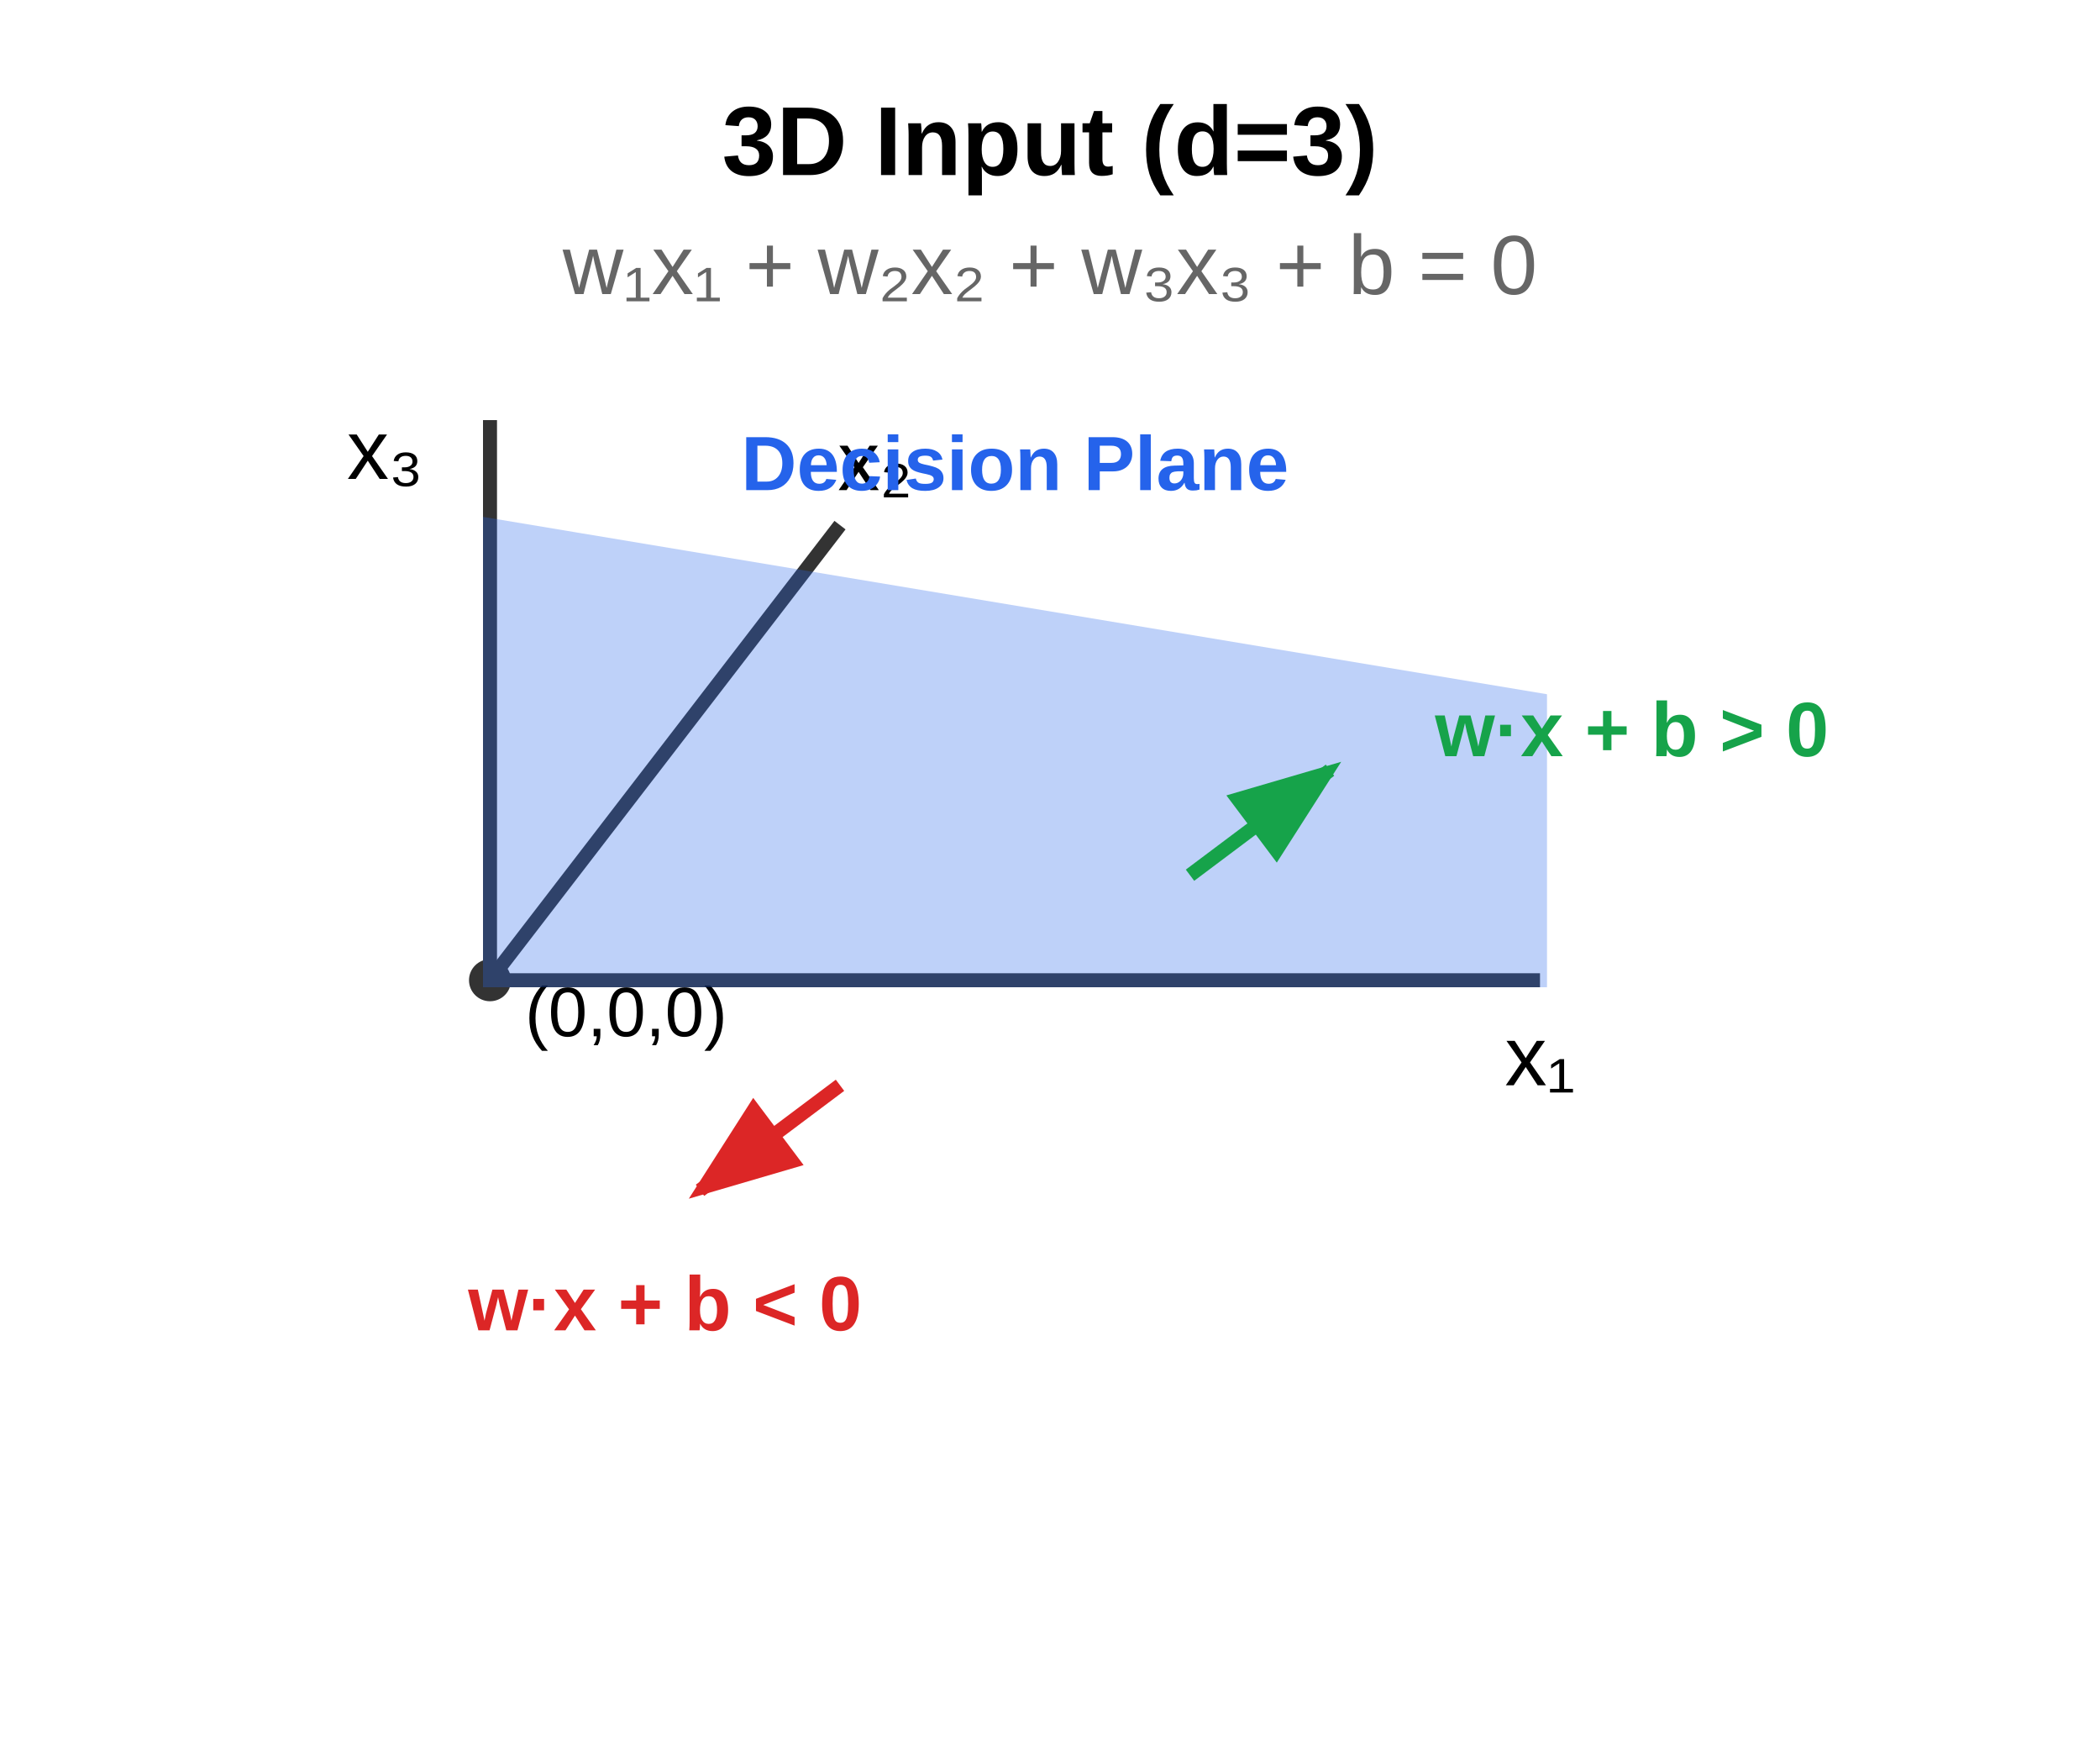
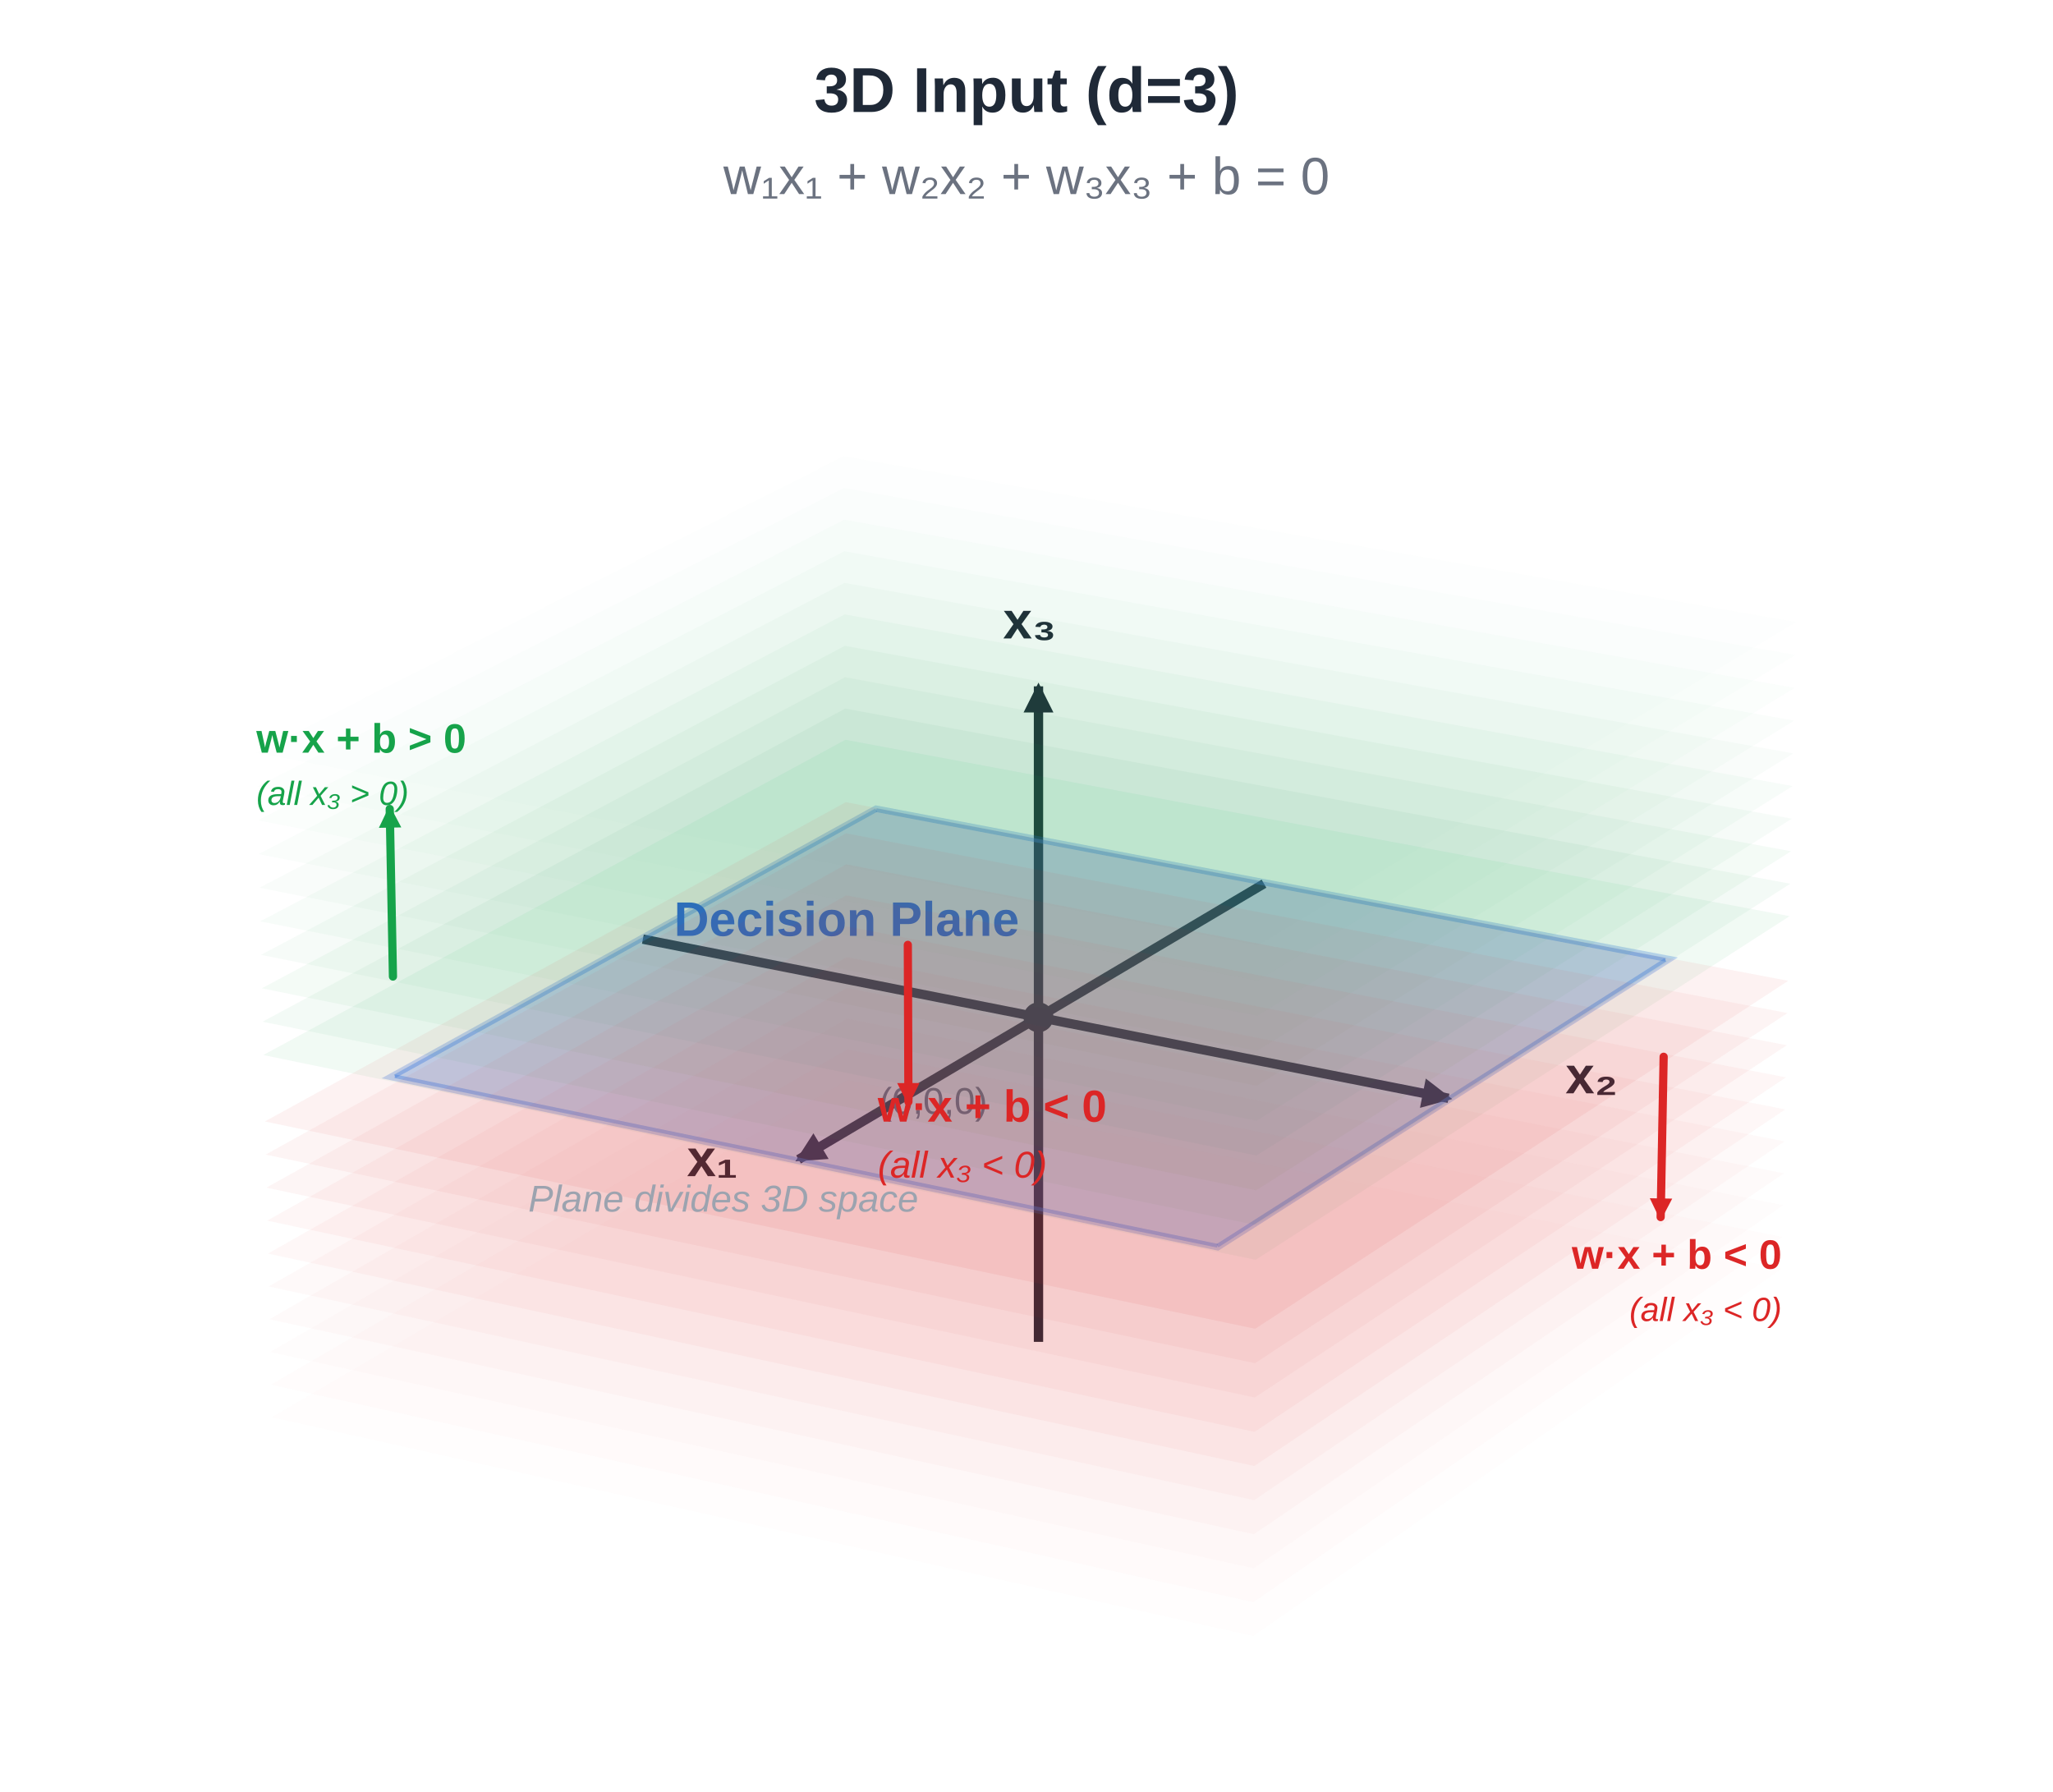
- <svg xmlns="http://www.w3.org/2000/svg" width="300" height="250">
+ <svg xmlns="http://www.w3.org/2000/svg" width="550" height="480">
  <defs>
-     <marker id="arrow-green" markerWidth="8" markerHeight="8" refX="7" refY="3" orient="auto">
-       <polygon points="0 0, 8 3, 0 6" fill="#16a34a" />
+     <marker id="axisArrow" markerWidth="8" markerHeight="8" refX="7" refY="4" orient="auto" markerUnits="userSpaceOnUse">
+       <path d="M 0,0 L 8,4 L 0,8 Z" fill="#1f2937" />
    </marker>
-     <marker id="arrow-red" markerWidth="8" markerHeight="8" refX="7" refY="3" orient="auto">
-       <polygon points="0 0, 8 3, 0 6" fill="#dc2626" />
+     <marker id="arrow-green" markerWidth="6" markerHeight="6" refX="5" refY="3" orient="auto" markerUnits="userSpaceOnUse">
+       <path d="M 0,0 L 6,3 L 0,6 Z" fill="#16a34a" />
    </marker>
+     <marker id="arrow-red" markerWidth="6" markerHeight="6" refX="5" refY="3" orient="auto" markerUnits="userSpaceOnUse">
+       <path d="M 0,0 L 6,3 L 0,6 Z" fill="#dc2626" />
+     </marker>
+     <linearGradient id="greenGradient" x1="0%" y1="0%" x2="0%" y2="100%">
+       <stop offset="0%" style="stop-color:#16a34a;stop-opacity:0.4" />
+       <stop offset="100%" style="stop-color:#ffffff;stop-opacity:0" />
+     </linearGradient>
+     <linearGradient id="redGradient" x1="0%" y1="0%" x2="0%" y2="100%">
+       <stop offset="0%" style="stop-color:#dc2626;stop-opacity:0.4" />
+       <stop offset="100%" style="stop-color:#ffffff;stop-opacity:0" />
+     </linearGradient>
  </defs>
-   <text x="150" y="25" font-family="Arial" font-size="14" font-weight="bold" text-anchor="middle">3D Input (d=3)</text>
-   <text x="150" y="42" font-family="Arial" font-size="12" text-anchor="middle" fill="#666">w₁x₁ + w₂x₂ + w₃x₃ + b = 0</text>
-   <g transform="translate(20, 60)">
-     <line x1="50" y1="80" x2="200" y2="80" stroke="#333" stroke-width="2" />
-     <text x="200" y="95" font-family="Arial" font-size="12" text-anchor="middle">x₁</text>
-     <line x1="50" y1="80" x2="100" y2="15" stroke="#333" stroke-width="2" />
-     <text x="105" y="10" font-family="Arial" font-size="12" text-anchor="middle">x₂</text>
-     <line x1="50" y1="80" x2="50" y2="0" stroke="#333" stroke-width="2" />
-     <text x="35" y="5" font-family="Arial" font-size="12" text-anchor="middle" dominant-baseline="middle">x₃</text>
-     <circle cx="50" cy="80" r="3" fill="#333" />
-     <text x="55" y="88" font-family="Arial" font-size="10">(0,0,0)</text>
-     <polygon points="50,80 200,80 200,40 50,15" fill="#2563eb" opacity="0.3" stroke="#2563eb" stroke-width="2" />
-     <text x="125" y="10" font-family="Arial" font-size="11" font-weight="bold" fill="#2563eb" text-anchor="middle">Decision Plane</text>
-     <path d="M 150 65 L 170 50" stroke="#16a34a" stroke-width="2" fill="none" marker-end="url(#arrow-green)" />
-     <text x="185" y="48" font-family="Arial" font-size="11" font-weight="bold" fill="#16a34a" text-anchor="start">w·x + b &gt; 0</text>
-     <path d="M 100 95 L 80 110" stroke="#dc2626" stroke-width="2" fill="none" marker-end="url(#arrow-red)" />
-     <text x="75" y="130" font-family="Arial" font-size="11" font-weight="bold" fill="#dc2626" text-anchor="middle">w·x + b &lt; 0</text>
-   </g>
+   <text x="275.0" y="30" font-family="Arial, sans-serif" font-size="17" font-weight="bold" text-anchor="middle" fill="#1f2937">3D Input (d=3)</text>
+   <text x="275.0" y="52" font-family="Arial, sans-serif" font-size="14" text-anchor="middle" fill="#6b7280">w₁x₁ + w₂x₂ + w₃x₃ + b = 0</text>
+   <line x1="338.624" y1="236.725" x2="213.934" y2="310.591" stroke="#1f2937" stroke-width="2.5" marker-end="url(#axisArrow)" />
+   <text x="184.036" y="315.063" font-family="Arial, sans-serif" font-size="14" font-weight="bold" fill="#1f2937">x₁</text>
+   <line x1="172.227" y1="251.585" x2="388.059" y2="294.204" stroke="#1f2937" stroke-width="2.5" marker-end="url(#axisArrow)" />
+   <text x="419.387" y="292.884" font-family="Arial, sans-serif" font-size="14" font-weight="bold" fill="#1f2937">x₂</text>
+   <line x1="278.212" y1="359.456" x2="278.212" y2="183.853" stroke="#1f2937" stroke-width="2.5" marker-end="url(#axisArrow)" />
+   <text x="268.713" y="171.033" font-family="Arial, sans-serif" font-size="14" font-weight="bold" fill="#1f2937">x₃</text>
+   <circle cx="278.212" cy="272.513" r="4" fill="#1f2937" />
+   <text x="235.635" y="298.381" font-family="Arial, sans-serif" font-size="10" fill="#6b7280" font-weight="500">(0,0,0)</text>
+   <polygon points="234.741,217.026 105.786,288.315 326.152,333.705 446.177,257.12" fill="#2563eb" opacity="0.25" stroke="#2563eb" stroke-width="2.5" />
+   <line x1="234.741" y1="217.026" x2="446.177" y2="257.12" stroke="#3b82f6" stroke-width="1" opacity="0.4" />
+   <line x1="234.741" y1="217.026" x2="105.786" y2="288.315" stroke="#3b82f6" stroke-width="1" opacity="0.4" />
+   <line x1="105.786" y1="288.315" x2="326.152" y2="333.705" stroke="#3b82f6" stroke-width="1" opacity="0.4" />
+   <line x1="446.177" y1="257.12" x2="326.152" y2="333.705" stroke="#3b82f6" stroke-width="1" opacity="0.4" />
+   <text x="226.809" y="250.703" font-family="Arial, sans-serif" font-size="13" font-weight="600" fill="#2563eb" text-anchor="middle">Decision Plane</text>
+   <polygon points="226.481,198.182 70.544,282.616 336.398,337.448 479.444,245.419" fill="#16a34a" opacity="0.06" stroke="none" />
+   <polygon points="226.434,189.805 70.337,273.689 336.458,328.169 479.638,236.733" fill="#16a34a" opacity="0.054" stroke="none" />
+   <polygon points="226.386,181.413 70.13,264.743 336.519,318.871 479.832,228.03" fill="#16a34a" opacity="0.048" stroke="none" />
+   <polygon points="226.338,173.005 69.923,255.781 336.58,309.554 480.027,219.31" fill="#16a34a" opacity="0.042" stroke="none" />
+   <polygon points="226.29,164.582 69.715,246.8 336.641,300.217 480.222,210.574" fill="#16a34a" opacity="0.036" stroke="none" />
+   <polygon points="226.241,156.143 69.507,237.801 336.702,290.861 480.417,201.82" fill="#16a34a" opacity="0.03" stroke="none" />
+   <polygon points="226.193,147.688 69.298,228.784 336.763,281.486 480.613,193.05" fill="#16a34a" opacity="0.024" stroke="none" />
+   <polygon points="226.145,139.218 69.089,219.75 336.824,272.09 480.809,184.262" fill="#16a34a" opacity="0.018" stroke="none" />
+   <polygon points="226.096,130.731 68.88,210.697 336.886,262.675 481.006,175.458" fill="#16a34a" opacity="0.012" stroke="none" />
+   <polygon points="226.048,122.229 68.67,201.626 336.947,253.24 481.203,166.636" fill="#16a34a" opacity="0.01" stroke="none" />
+   <path d="M 105.272,261.594 L 104.409,216.705" stroke="#16a34a" stroke-width="2.2" fill="none" marker-end="url(#arrow-green)" stroke-linecap="round" />
+   <text x="68.67" y="201.626" font-family="Arial, sans-serif" font-size="11" font-weight="600" fill="#16a34a">w·x + b &gt; 0</text>
+   <text x="68.67" y="215.626" font-family="Arial, sans-serif" font-size="9" fill="#16a34a" font-style="italic">(all x₃ &gt; 0)</text>
+   <polygon points="226.577,214.889 70.956,300.417 336.277,355.947 479.057,262.742" fill="#dc2626" opacity="0.06" stroke="none" />
+   <polygon points="226.624,223.22 71.161,309.291 336.217,365.168 478.864,271.378" fill="#dc2626" opacity="0.054" stroke="none" />
+   <polygon points="226.672,231.535 71.366,318.148 336.157,374.37 478.671,279.997" fill="#dc2626" opacity="0.048" stroke="none" />
+   <polygon points="226.719,239.835 71.571,326.987 336.097,383.552 478.479,288.601" fill="#dc2626" opacity="0.042" stroke="none" />
+   <polygon points="226.767,248.12 71.775,335.809 336.037,392.716 478.288,297.187" fill="#dc2626" opacity="0.036" stroke="none" />
+   <polygon points="226.814,256.389 71.979,344.613 335.978,401.861 478.096,305.757" fill="#dc2626" opacity="0.03" stroke="none" />
+   <polygon points="226.861,264.643 72.182,353.4 335.918,410.987 477.905,314.311" fill="#dc2626" opacity="0.024" stroke="none" />
+   <polygon points="226.908,272.883 72.385,362.17 335.859,420.094 477.715,322.849" fill="#dc2626" opacity="0.018" stroke="none" />
+   <polygon points="226.955,281.107 72.587,370.922 335.799,429.183 477.524,331.37" fill="#dc2626" opacity="0.012" stroke="none" />
+   <polygon points="227.002,289.316 72.789,379.657 335.74,438.253 477.334,339.875" fill="#dc2626" opacity="0.01" stroke="none" />
+   <path d="M 445.692,283.086 L 444.891,326.033" stroke="#dc2626" stroke-width="2.2" fill="none" marker-end="url(#arrow-red)" stroke-linecap="round" />
+   <text x="477.334" y="339.875" font-family="Arial, sans-serif" font-size="11" font-weight="600" fill="#dc2626" text-anchor="end">w·x + b &lt; 0</text>
+   <text x="477.334" y="353.875" font-family="Arial, sans-serif" font-size="9" fill="#dc2626" font-style="italic" text-anchor="end">(all x₃ &lt; 0)</text>
+   <path d="M 243.207,253.107 L 243.37,295.126" stroke="#dc2626" stroke-width="2.2" fill="none" marker-end="url(#arrow-red)" stroke-linecap="round" />
+   <text x="235.143" y="300.466" font-family="Arial, sans-serif" font-size="12" font-weight="600" fill="#dc2626">w·x + b &lt; 0</text>
+   <text x="235.143" y="315.466" font-family="Arial, sans-serif" font-size="10" fill="#dc2626" font-style="italic">(all x₃ &lt; 0)</text>
+   <text x="193.776" y="324.553" font-family="Arial, sans-serif" font-size="10" fill="#9ca3af" text-anchor="middle" font-style="italic">Plane divides 3D space</text>
</svg>
